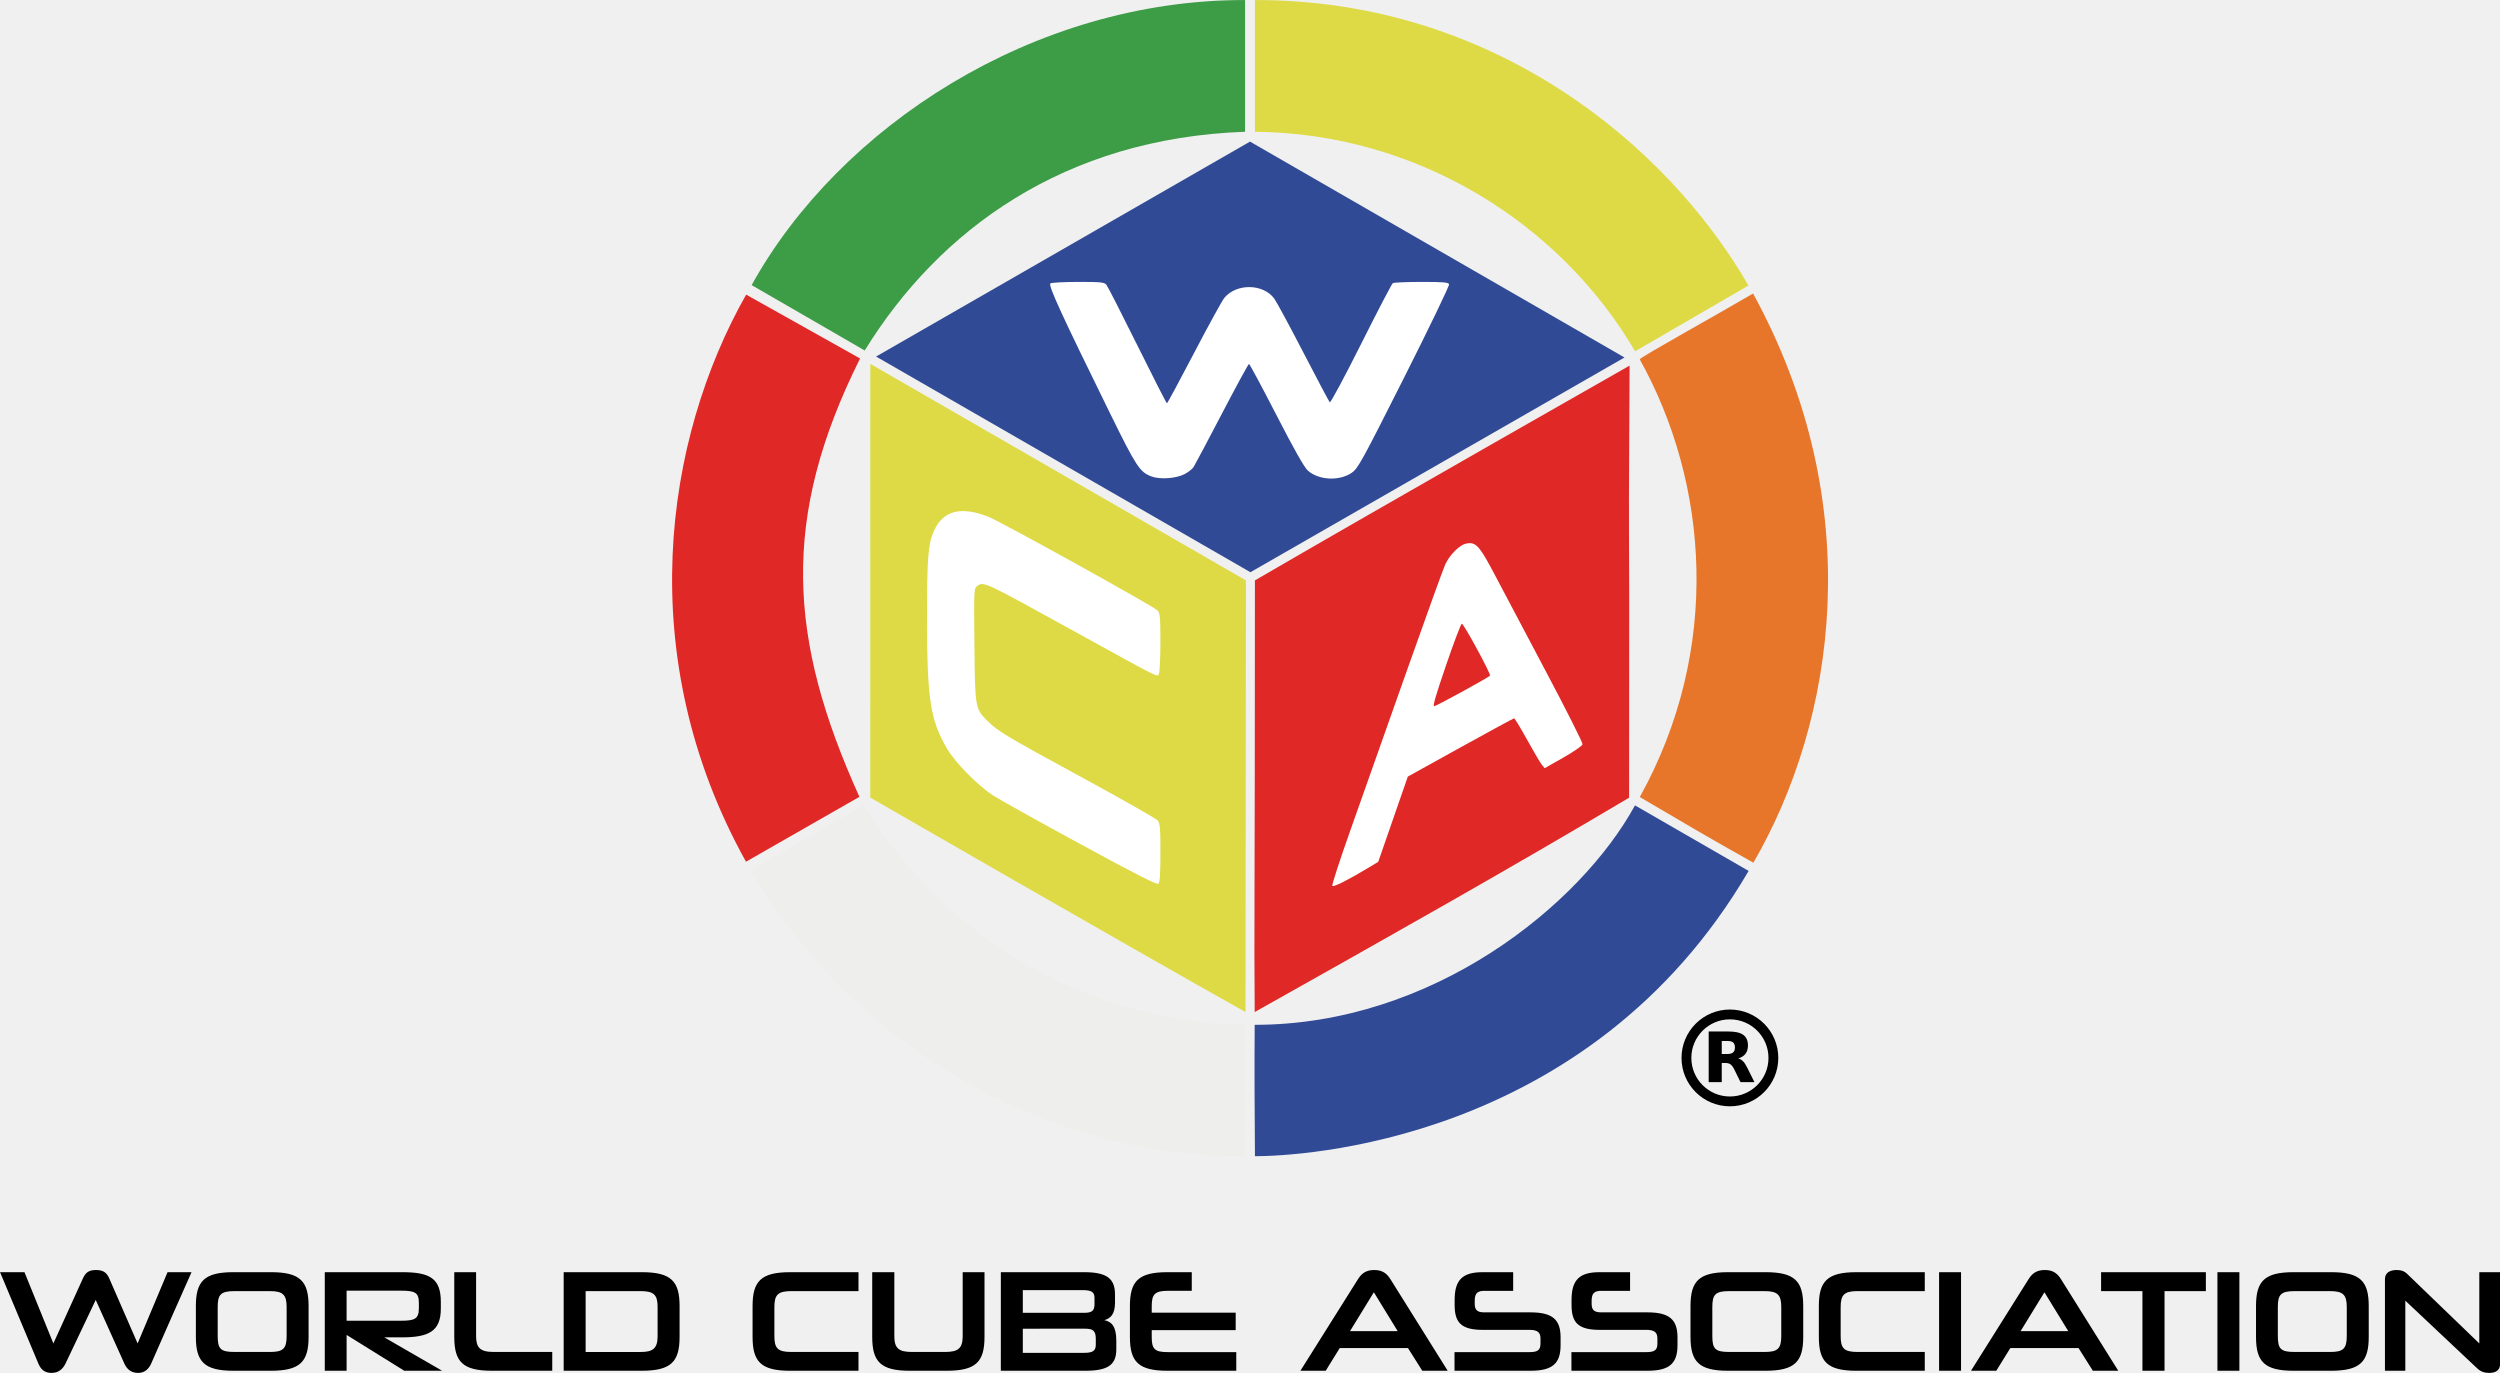
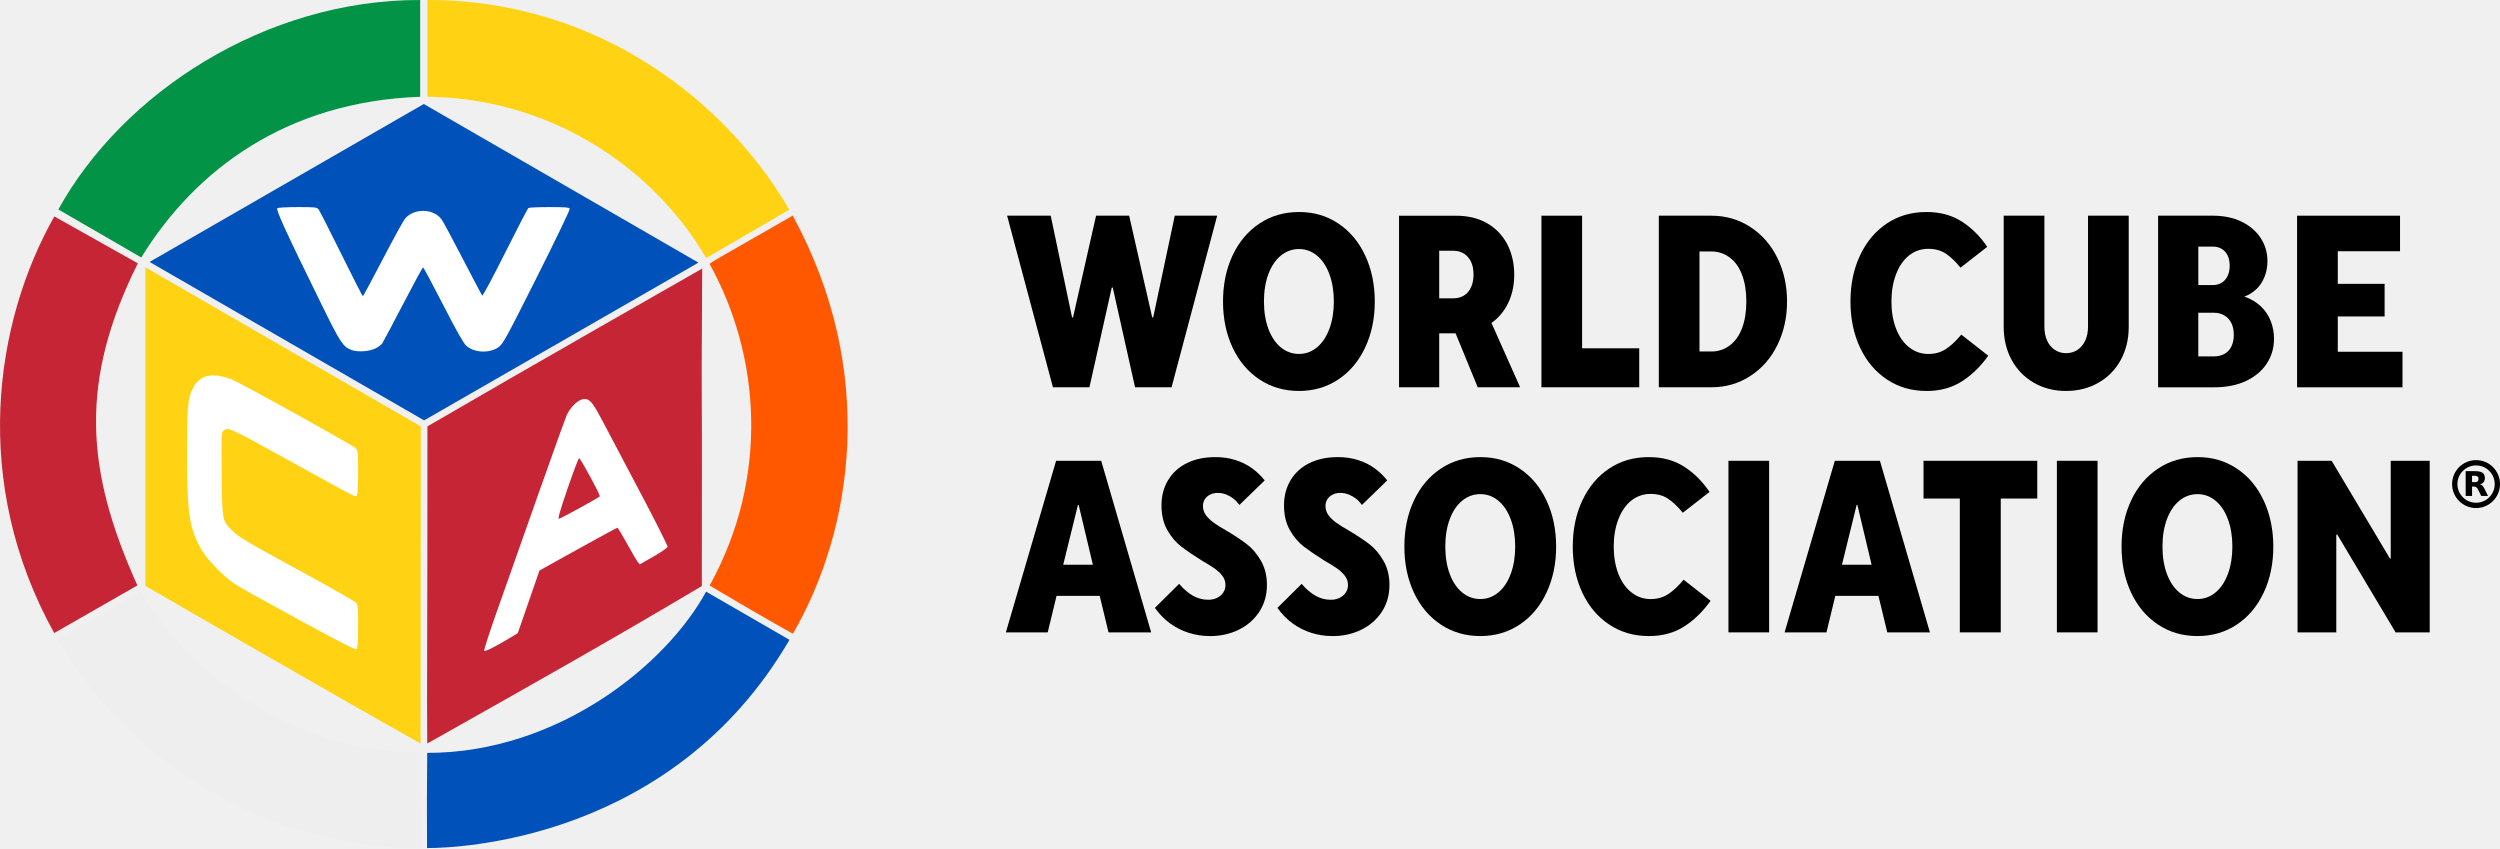
- <svg xmlns="http://www.w3.org/2000/svg" version="1.1" id="svg1" xml:space="preserve" viewBox="8.33 8.33 184.52 101.33">
-   <defs id="defs1" />
-   <g id="layer1" transform="translate(-7.738365,-7)">
-     <g id="g3312" transform="matrix(0.166663,0,0,0.166663,19.23979,96.48471)">
-       <g id="g4" transform="matrix(1.001856,0,0,1,-0.5171301,0)">
-         <path style="fill:#ddda45;stroke-width:0.873" d="m 536.253,-428.589 c -0.021,-19.972 -0.023,-27.822 -5e-4,-58.33 105.406,-0.178 182.312,64.218 218.155,126.425 -45.15,26.27 -50.108,29.128 -50.108,29.128 -33.117,-56.639 -96.179,-96.546 -168.047,-97.223 z" id="path8" />
-         <path style="fill:#ddda45;stroke-width:0.873" d="m 366.22,-133.728 0.015,-192.06 166.022,95.886 -0.179,191.156 C 476.517,-69.928 366.22,-133.728 366.22,-133.728 Z" id="path2730-7" />
-         <path style="fill:#e7762a;stroke-width:0.873" d="m 706.371,-133.964 c 36.272,-65.476 30.508,-138.951 -0.03,-193.855 0.396,-1.032 33.463,-19.339 50.104,-29.137 51.219,93.815 36.52,189.217 0.142,252.073 -20.354,-11.427 -31.067,-17.784 -50.216,-29.081 z" id="path2726-5" />
-         <path style="fill:#e02826;stroke-width:0.873" d="m 311.348,-356.462 50.352,28.277 c -35.185,70.658 -31.886,124.211 -0.287,194.132 l -50.135,28.724 c -50.425,-90.849 -36.123,-187.146 0.07,-251.133 z" id="path4" />
-         <path style="fill:#e02826;stroke-width:0.873" d="m 536.242,-229.908 c 56.137,-32.739 165.617,-95.118 165.617,-95.118 -0.676,128.214 0.053,8.158 -0.218,191.352 -54.39,32.373 -105.233,61.003 -165.502,94.928 -0.315,-40.224 0.103,-46.619 0.103,-191.162 z" id="path2724-0" />
-         <path style="fill:#3d9c46;stroke-width:0.873" d="m 313.773,-360.677 c 38.71,-70.102 124.625,-126.439 218.121,-126.241 v 58.33 c -79.93,2.845 -135.217,43.397 -168.143,96.873 -19.035,-11.012 -28.323,-16.475 -49.977,-28.962 z" id="path2722-4" />
-         <path id="path2802-6" d="m 363.467,-130.49 c 36.872,61.387 101.902,96.577 168.558,97.4 l 0.052,58.184 C 444.561,25.63 359.247,-22.729 313.432,-101.575 Z" style="fill:#eeeeec;stroke-width:0.873" />
-         <path style="fill:#304a96;stroke-width:0.873" d="m 368.784,-329.039 165.281,-95.19 165.544,95.606 -165.36,95.093 z" id="path5" />
-         <path style="fill:#304a96;stroke-width:0.873" d="m 536.252,25.093 c -0.15,-22.247 -0.263,-38.397 -0.113,-58.184 78.824,0.022 144.072,-53.089 168.106,-97.179 21.654,12.497 29.748,17.204 50.235,29.023 C 683.821,20.035 554.379,25.093 536.252,25.093 Z" id="path2720-5" />
-         <path style="fill:#ffffff;fill-opacity:1;stroke-width:0.873" d="m 494.472,-109.239 c 0,-11.246 -0.164,-13.101 -1.272,-14.394 -0.699,-0.816 -15.496,-9.238 -32.88,-18.716 -34.427,-18.769 -37.648,-20.694 -42.213,-25.236 -5.55,-5.522 -5.575,-5.664 -5.858,-33.805 -0.243,-24.175 -0.206,-24.977 1.188,-25.998 2.913,-2.133 2.422,-2.363 44.543,20.905 36.859,20.362 34.93,19.391 35.805,18.007 0.365,-0.577 0.668,-6.816 0.675,-13.866 0.011,-11.181 -0.151,-13.002 -1.261,-14.264 -1.482,-1.687 -69.352,-39.351 -74.692,-41.45 -12.363,-4.861 -20.158,-2.799 -24.23,6.409 -2.512,5.682 -2.979,11.788 -2.971,38.871 0.011,35.389 1.46,44.782 8.86,57.404 3.602,6.145 13.578,16.315 20.275,20.672 2.646,1.721 19.977,11.397 38.512,21.501 24.619,13.42 33.945,18.169 34.609,17.621 0.664,-0.549 0.908,-4.217 0.908,-13.66 z" id="path7" />
-         <path style="fill:#ffffff;fill-opacity:1;stroke-width:0.873" d="m 505.1,-276.945 c 1.626,-0.829 3.445,-2.263 4.042,-3.185 0.597,-0.922 6.236,-11.568 12.531,-23.658 6.295,-12.089 11.673,-21.981 11.951,-21.981 0.278,0 5.725,10.165 12.104,22.59 7.967,15.517 12.334,23.243 13.95,24.675 4.823,4.276 13.933,4.702 19.408,0.907 2.718,-1.884 4.51,-5.152 23.164,-42.245 11.12,-22.112 20.041,-40.665 19.824,-41.231 -0.318,-0.828 -2.69,-1.026 -12.225,-1.017 -6.507,0.009 -12.2,0.251 -12.652,0.545 -0.452,0.294 -6.769,12.43 -14.038,26.97 -7.352,14.706 -13.489,26.152 -13.83,25.796 -0.338,-0.352 -5.596,-10.287 -11.685,-22.076 -6.089,-11.79 -11.883,-22.534 -12.876,-23.877 -4.878,-6.595 -16.588,-6.788 -21.987,-0.363 -0.983,1.169 -7.018,12.167 -13.413,24.438 -6.394,12.272 -11.802,22.316 -12.016,22.32 -0.215,0.009 -6.088,-11.519 -13.052,-25.607 -6.964,-14.088 -13.134,-26.186 -13.71,-26.886 -0.917,-1.113 -2.463,-1.27 -12.38,-1.26 -6.233,0.009 -11.791,0.302 -12.353,0.657 -1.12,0.709 4.584,13.165 26.312,57.463 11.69,23.832 13.178,26.099 18.406,28.046 3.752,1.397 10.749,0.905 14.525,-1.022 z" id="path6" />
-         <path id="path2" style="fill:#ffffff;fill-opacity:1;stroke-width:0.873" d="m 631.02,-246.392 c -0.473,0.021 -0.975,0.098 -1.521,0.218 -2.823,0.62 -7.136,4.938 -9.08,9.086 -0.835,1.782 -8.73,23.677 -17.542,48.655 -8.812,24.978 -19.817,56.135 -24.455,69.239 -4.638,13.104 -8.23,24.153 -7.981,24.554 0.441,0.714 6.654,-2.399 15.952,-7.995 l 4.359,-2.623 6.538,-18.882 6.542,-18.879 23.234,-12.9 c 12.781,-7.094 23.47,-12.896 23.753,-12.896 0.283,0 2.865,4.263 5.737,9.475 2.872,5.212 5.792,10.179 6.487,11.037 l 1.262,1.562 8.268,-4.693 c 4.547,-2.582 8.37,-5.23 8.496,-5.887 0.126,-0.657 -7.094,-15.039 -16.044,-31.959 -8.95,-16.92 -19.159,-36.26 -22.689,-42.979 -6.077,-11.569 -8.004,-14.28 -11.317,-14.134 z m -3.312,35.65 c 1.024,0.328 12.917,22.287 12.466,23.016 -0.405,0.656 -22.034,12.56 -24.52,13.497 -0.982,0.37 0.129,-3.593 5.085,-18.122 3.489,-10.226 6.624,-18.501 6.968,-18.391 z" />
-       </g>
-       <g id="g1" transform="matrix(1.746326,0,0,1.746326,829.9883,-617.4558)">
-         <g id="g2" transform="matrix(0.1245845,0,0,0.1245845,-46.75477,344.2134)">
-           <g id="g3" transform="translate(-93.69652,-2082.586)">
-             <circle cx="87.888" cy="2073.02" r="88.5" fill="none" stroke="#000000" stroke-width="20" id="circle1" />
-             <path d="m 82.488,2065.02 c 5.5,0 9.5,-1.1 11.9,-3.2 2.4,-2 3.7,-5.4 3.7,-10.2 0,-4.7 -1.3,-8 -3.7,-10.1 -2.4,-2 -6.4,-3 -11.9,-3 h -11.2 v 26.5 h 11.2 m -11.2,18.3 v 39 H 44.688 v -103.1 h 40.6 c 13.6,0 23.5,2.3 29.8,6.9 6.4,4.5 9.5,11.7 9.5,21.6 0,6.8 -1.6,12.4 -4.9,16.8 -3.3,4.3 -8.2,7.6 -14.9,9.6 3.7,0.9 6.9,2.8 9.8,5.7 2.9,2.9 5.8,7.3 8.7,13.3 l 14.5,29.2 h -28.3 l -12.6,-25.6 c -2.5,-5.1 -5.1,-8.7 -7.7,-10.5 -2.6,-1.9 -6.1,-2.9 -10.4,-2.9 h -7.5" id="path1" />
-           </g>
+ <svg xmlns="http://www.w3.org/2000/svg" id="Layer_2" data-name="Layer 2" viewBox="0 0 781.22 265.01">
+   <defs>
+     <style>
+       .cls-1 {
+         fill: #c62535;
+       }
+ 
+       .cls-2 {
+         fill: #029347;
+       }
+ 
+       .cls-3 {
+         fill: #ffd313;
+       }
+ 
+       .cls-4 {
+         fill: #fff;
+       }
+ 
+       .cls-5 {
+         fill: #ff5800;
+       }
+ 
+       .cls-6 {
+         fill: #0051ba;
+       }
+ 
+       .cls-7 {
+         fill: #eee;
+       }
+     </style>
+   </defs>
+   <g id="Layer_1-2" data-name="Layer 1">
+     <g>
+       <g>
+         <g>
+           <path d="M329.03,121.02l-14.32-53.62h13.63l6.66,31.79h.31l7.2-31.79h10.34l7.2,31.79h.31l6.74-31.79h13.25l-14.25,53.62h-11.41l-6.97-31.17h-.31l-6.97,31.17h-11.41Z" />
+           <path d="M405.93,122.17c-4.65,0-8.77-1.2-12.37-3.6-3.6-2.4-6.4-5.72-8.39-9.96-1.99-4.24-2.99-9.04-2.99-14.4s1-10.16,2.99-14.4c1.99-4.24,4.79-7.56,8.39-9.96,3.6-2.4,7.72-3.6,12.37-3.6s8.69,1.2,12.29,3.6c3.6,2.4,6.4,5.73,8.39,10,1.99,4.26,2.99,9.05,2.99,14.36s-.99,10.1-2.99,14.36c-1.99,4.26-4.79,7.6-8.39,10-3.6,2.4-7.7,3.6-12.29,3.6ZM405.93,110.6c2.09,0,3.97-.69,5.63-2.07,1.66-1.38,2.95-3.32,3.87-5.82.92-2.5,1.38-5.34,1.38-8.5s-.46-6-1.38-8.5c-.92-2.5-2.21-4.44-3.87-5.82-1.66-1.38-3.54-2.07-5.63-2.07s-4.05.69-5.71,2.07c-1.66,1.38-2.95,3.31-3.87,5.78-.92,2.48-1.38,5.32-1.38,8.54s.46,6.06,1.38,8.54c.92,2.48,2.21,4.4,3.87,5.78,1.66,1.38,3.56,2.07,5.71,2.07Z" />
+           <path d="M466.07,100.92c2.01-1.42,3.63-3.26,4.85-5.52,1.5-2.78,2.26-5.96,2.26-9.54s-.76-6.9-2.26-9.69c-1.51-2.78-3.61-4.93-6.32-6.47-2.71-1.53-5.92-2.29-9.65-2.29h-17.77v53.61h12.56v-16.85h5.12l6.91,16.85h13.25l-8.95-20.1ZM449.74,78.36h4.44c1.23,0,2.31.29,3.26.88.94.59,1.68,1.43,2.22,2.53.54,1.09.8,2.44.8,4.02s-.26,2.87-.8,4.02c-.54,1.15-1.28,2-2.22,2.56-.95.57-2.03.85-3.26.85h-4.44v-14.86Z" />
+           <path d="M481.68,121.02v-53.62h12.71v41.44h17.85v12.18h-30.56Z" />
+           <path d="M518.36,121.02v-53.62h16.39c4.55,0,8.63,1.19,12.26,3.56,3.63,2.37,6.43,5.6,8.43,9.69,1.99,4.09,2.99,8.6,2.99,13.56s-1,9.47-2.99,13.56c-1.99,4.09-4.8,7.31-8.43,9.69-3.63,2.37-7.71,3.56-12.26,3.56h-16.39ZM534.75,109.84c2.15,0,4.06-.62,5.75-1.88,1.69-1.25,2.97-3.05,3.87-5.4.89-2.35,1.34-5.13,1.34-8.35s-.45-6-1.34-8.35c-.89-2.35-2.18-4.15-3.87-5.4-1.69-1.25-3.6-1.88-5.75-1.88h-3.68v31.25h3.68Z" />
+           <path d="M602,122.17c-4.65,0-8.77-1.2-12.37-3.6-3.6-2.4-6.4-5.72-8.39-9.96-1.99-4.24-2.99-9.04-2.99-14.4s.99-10.16,2.99-14.4c1.99-4.24,4.77-7.56,8.35-9.96,3.57-2.4,7.71-3.6,12.41-3.6,4.24,0,7.9.98,10.99,2.95,3.09,1.97,5.76,4.61,8,7.93l-8.35,6.51c-1.58-1.94-3.13-3.41-4.63-4.4-1.51-1-3.33-1.49-5.48-1.49s-4.24.69-5.97,2.07c-1.74,1.38-3.09,3.33-4.06,5.86-.97,2.53-1.45,5.37-1.45,8.54s.49,6,1.45,8.5c.97,2.5,2.34,4.44,4.1,5.82,1.76,1.38,3.74,2.07,5.94,2.07s3.93-.51,5.51-1.53c1.58-1.02,3.19-2.53,4.83-4.52l8.43,6.59c-2.4,3.37-5.16,6.05-8.27,8.04-3.12,1.99-6.79,2.99-11.03,2.99Z" />
+           <path d="M645.58,122.17c-3.73,0-7.07-.86-10.03-2.57-2.96-1.71-5.27-4.08-6.93-7.12-1.66-3.04-2.49-6.5-2.49-10.38v-34.7h12.72v34.62c0,1.68.28,3.15.84,4.4.56,1.25,1.37,2.22,2.41,2.91,1.05.69,2.21,1.03,3.49,1.03,1.38,0,2.58-.34,3.6-1.03,1.02-.69,1.83-1.65,2.41-2.87.59-1.23.88-2.71.88-4.44v-34.62h12.72v34.7c0,3.88-.83,7.34-2.49,10.38-1.66,3.04-3.98,5.41-6.97,7.12s-6.37,2.57-10.15,2.57Z" />
+           <path d="M674.38,121.02v-53.62h17.16c3.32,0,6.27.61,8.85,1.84,2.58,1.23,4.58,2.92,6.01,5.09,1.43,2.17,2.15,4.58,2.15,7.24,0,1.84-.32,3.52-.96,5.06-.64,1.53-1.49,2.8-2.57,3.79-1.07,1-2.3,1.75-3.68,2.26,2.04.72,3.75,1.72,5.13,3.03,1.38,1.3,2.41,2.83,3.1,4.6.69,1.76,1.03,3.61,1.03,5.55,0,2.86-.75,5.44-2.26,7.74-1.51,2.3-3.66,4.11-6.47,5.44-2.81,1.33-6.13,1.99-9.96,1.99h-17.54ZM691.46,89.08c1.02,0,1.93-.23,2.72-.69.79-.46,1.42-1.15,1.88-2.07s.69-2.02.69-3.29c0-1.89-.49-3.36-1.45-4.4-.97-1.05-2.25-1.57-3.83-1.57h-4.52v12.02h4.52ZM691.84,111.37c1.23,0,2.31-.26,3.25-.77.95-.51,1.67-1.28,2.18-2.3.51-1.02.77-2.25.77-3.68s-.26-2.65-.77-3.68c-.51-1.02-1.24-1.81-2.18-2.37-.95-.56-2.03-.84-3.25-.84h-4.9v13.63h4.9Z" />
+           <path d="M717.81,121.02v-53.62h32.17v11.11h-19.45v10.19h14.63v10.19h-14.63v11.03h20.22v11.11h-32.94Z" />
+           <path d="M314.32,197.61l15.7-53.62h14.09l15.62,53.62h-13.33l-2.76-11.41h-13.48l-2.76,11.41h-13.1ZM332.24,176.47h9.27l-4.44-18.69h-.23l-4.6,18.69Z" />
+           <path d="M378.05,198.76c-2.25,0-4.43-.33-6.55-1-2.12-.66-4.07-1.65-5.86-2.95-1.79-1.3-3.37-2.92-4.75-4.86l7.58-7.51c1.33,1.58,2.74,2.81,4.25,3.68,1.51.87,3.13,1.3,4.86,1.3,1.02,0,1.94-.2,2.76-.61s1.45-.96,1.91-1.65c.46-.69.69-1.47.69-2.34,0-1.07-.32-2.03-.96-2.87-.64-.84-1.47-1.62-2.49-2.34-1.02-.71-2.3-1.51-3.83-2.37-2.6-1.63-4.76-3.1-6.47-4.4-1.71-1.3-3.18-3.03-4.4-5.17s-1.84-4.72-1.84-7.74.69-5.59,2.07-7.89c1.38-2.3,3.33-4.07,5.86-5.32,2.53-1.25,5.5-1.88,8.92-1.88,2.25,0,4.34.31,6.28.92,1.94.61,3.66,1.47,5.17,2.57,1.51,1.1,2.82,2.36,3.95,3.79l-7.89,7.66c-.61-.82-1.25-1.48-1.91-1.99-.66-.51-1.41-.93-2.22-1.26-.82-.33-1.71-.5-2.68-.5-.87,0-1.66.18-2.37.54-.72.36-1.26.84-1.65,1.46-.38.61-.57,1.3-.57,2.07,0,1.07.31,2.03.92,2.87.61.84,1.43,1.63,2.45,2.37,1.02.74,2.27,1.52,3.75,2.34,2.65,1.58,4.84,3.03,6.55,4.33,1.71,1.3,3.19,3.04,4.44,5.21,1.25,2.17,1.88,4.69,1.88,7.54,0,3.17-.79,5.96-2.37,8.39-1.58,2.43-3.73,4.3-6.43,5.63-2.71,1.33-5.72,1.99-9.04,1.99Z" />
+           <path d="M416.34,198.76c-2.25,0-4.43-.33-6.55-1-2.12-.66-4.07-1.65-5.86-2.95-1.79-1.3-3.37-2.92-4.75-4.86l7.58-7.51c1.33,1.58,2.74,2.81,4.25,3.68,1.51.87,3.13,1.3,4.86,1.3,1.02,0,1.94-.2,2.76-.61s1.45-.96,1.91-1.65c.46-.69.69-1.47.69-2.34,0-1.07-.32-2.03-.96-2.87-.64-.84-1.47-1.62-2.49-2.34-1.02-.71-2.3-1.51-3.83-2.37-2.6-1.63-4.76-3.1-6.47-4.4-1.71-1.3-3.18-3.03-4.4-5.17s-1.84-4.72-1.84-7.74.69-5.59,2.07-7.89c1.38-2.3,3.33-4.07,5.86-5.32,2.53-1.25,5.5-1.88,8.92-1.88,2.25,0,4.34.31,6.28.92,1.94.61,3.66,1.47,5.17,2.57,1.51,1.1,2.82,2.36,3.95,3.79l-7.89,7.66c-.61-.82-1.25-1.48-1.91-1.99-.66-.51-1.41-.93-2.22-1.26-.82-.33-1.71-.5-2.68-.5-.87,0-1.66.18-2.37.54-.72.36-1.26.84-1.65,1.46-.38.61-.57,1.3-.57,2.07,0,1.07.31,2.03.92,2.87.61.84,1.43,1.63,2.45,2.37,1.02.74,2.27,1.52,3.75,2.34,2.65,1.58,4.84,3.03,6.55,4.33,1.71,1.3,3.19,3.04,4.44,5.21,1.25,2.17,1.88,4.69,1.88,7.54,0,3.17-.79,5.96-2.37,8.39-1.58,2.43-3.73,4.3-6.43,5.63-2.71,1.33-5.72,1.99-9.04,1.99Z" />
+           <path d="M462.6,198.76c-4.65,0-8.77-1.2-12.37-3.6-3.6-2.4-6.4-5.72-8.39-9.96-1.99-4.24-2.99-9.04-2.99-14.4s.99-10.16,2.99-14.4c1.99-4.24,4.79-7.56,8.39-9.96,3.6-2.4,7.72-3.6,12.37-3.6s8.69,1.2,12.29,3.6c3.6,2.4,6.4,5.73,8.39,10,1.99,4.26,2.99,9.05,2.99,14.36s-1,10.1-2.99,14.36c-1.99,4.26-4.79,7.6-8.39,10-3.6,2.4-7.7,3.6-12.29,3.6ZM462.6,187.19c2.09,0,3.97-.69,5.63-2.07,1.66-1.38,2.95-3.32,3.87-5.82.92-2.5,1.38-5.34,1.38-8.5s-.46-6-1.38-8.5c-.92-2.5-2.21-4.44-3.87-5.82-1.66-1.38-3.54-2.07-5.63-2.07s-4.05.69-5.71,2.07c-1.66,1.38-2.95,3.31-3.87,5.78-.92,2.48-1.38,5.32-1.38,8.54s.46,6.06,1.38,8.54c.92,2.48,2.21,4.4,3.87,5.78,1.66,1.38,3.56,2.07,5.71,2.07Z" />
+           <path d="M515.22,198.76c-4.65,0-8.77-1.2-12.37-3.6-3.6-2.4-6.4-5.72-8.39-9.96-1.99-4.24-2.99-9.04-2.99-14.4s.99-10.16,2.99-14.4c1.99-4.24,4.77-7.56,8.35-9.96,3.57-2.4,7.71-3.6,12.41-3.6,4.24,0,7.9.98,10.99,2.95,3.09,1.97,5.76,4.61,8,7.93l-8.35,6.51c-1.58-1.94-3.13-3.41-4.63-4.4-1.51-1-3.33-1.49-5.48-1.49s-4.24.69-5.97,2.07c-1.74,1.38-3.09,3.33-4.06,5.86-.97,2.53-1.45,5.37-1.45,8.54s.49,6,1.45,8.5c.97,2.5,2.34,4.44,4.1,5.82,1.76,1.38,3.74,2.07,5.94,2.07s3.93-.51,5.51-1.53c1.58-1.02,3.19-2.53,4.83-4.52l8.43,6.59c-2.4,3.37-5.16,6.05-8.27,8.04-3.12,1.99-6.79,2.99-11.03,2.99Z" />
+           <path d="M540.12,197.61v-53.62h12.71v53.62h-12.71Z" />
+           <path d="M557.66,197.61l15.7-53.62h14.09l15.63,53.62h-13.33l-2.76-11.41h-13.48l-2.76,11.41h-13.1ZM575.58,176.47h9.27l-4.44-18.69h-.23l-4.59,18.69Z" />
+           <path d="M612.42,197.61v-41.82h-11.34v-11.8h35.54v11.8h-11.41v41.82h-12.79Z" />
+           <path d="M642.75,197.61v-53.62h12.71v53.62h-12.71Z" />
+           <path d="M686.71,198.76c-4.65,0-8.77-1.2-12.37-3.6-3.6-2.4-6.4-5.72-8.39-9.96-1.99-4.24-2.99-9.04-2.99-14.4s1-10.16,2.99-14.4c1.99-4.24,4.79-7.56,8.39-9.96,3.6-2.4,7.72-3.6,12.37-3.6s8.69,1.2,12.29,3.6c3.6,2.4,6.4,5.73,8.39,10,1.99,4.26,2.99,9.05,2.99,14.36s-.99,10.1-2.99,14.36c-1.99,4.26-4.79,7.6-8.39,10-3.6,2.4-7.7,3.6-12.29,3.6ZM686.71,187.19c2.09,0,3.97-.69,5.63-2.07,1.66-1.38,2.95-3.32,3.87-5.82.92-2.5,1.38-5.34,1.38-8.5s-.46-6-1.38-8.5c-.92-2.5-2.21-4.44-3.87-5.82-1.66-1.38-3.54-2.07-5.63-2.07s-4.05.69-5.71,2.07c-1.66,1.38-2.95,3.31-3.87,5.78-.92,2.48-1.38,5.32-1.38,8.54s.46,6.06,1.38,8.54c.92,2.48,2.21,4.4,3.87,5.78,1.66,1.38,3.56,2.07,5.71,2.07Z" />
+           <path d="M717.96,197.61v-53.62h10.65l18.23,30.56h.23v-30.56h12.18v53.62h-10.65l-18.23-30.56h-.31v30.56h-12.1Z" />
+         </g>
+         <g>
+           <path d="M773.74,158.76c-4.13,0-7.49-3.36-7.49-7.49s3.36-7.49,7.49-7.49,7.49,3.36,7.49,7.49-3.36,7.49-7.49,7.49ZM773.74,145.44c-3.21,0-5.83,2.61-5.83,5.83s2.61,5.83,5.83,5.83,5.83-2.61,5.83-5.83-2.61-5.83-5.83-5.83Z" />
+           <path d="M773.33,150.67c.42,0,.71-.08.89-.24.18-.15.28-.4.28-.77s-.1-.6-.28-.76c-.18-.15-.48-.22-.89-.22h-.85v1.99h.85ZM772.49,152.05v2.93h-2v-7.75h3.05c1.02,0,1.77.18,2.24.52.48.34.71.88.71,1.62,0,.51-.12.93-.37,1.26-.25.33-.62.57-1.12.72.28.07.52.21.74.43.22.22.43.55.65,1l1.09,2.2h-2.13l-.95-1.93c-.19-.39-.39-.65-.58-.79-.19-.14-.46-.22-.78-.22h-.56,0Z" />
        </g>
      </g>
+       <g>
+         <path class="cls-3" d="M133.56,30.24c0-10.36,0-14.42,0-30.24,54.64-.09,94.51,33.29,113.09,65.54-23.4,13.62-25.97,15.1-25.97,15.1-17.16-29.36-49.86-50.05-87.12-50.4Z" />
+         <path class="cls-3" d="M45.42,183.1v-99.57l86.08,49.71-.09,99.1c-28.81-16.17-85.99-49.24-85.99-49.24Z" />
+         <path class="cls-5" d="M221.75,182.97c18.8-33.94,15.82-72.04-.02-100.5.21-.53,17.35-10.02,25.97-15.1,26.55,48.63,18.93,98.09.07,130.67-10.56-5.92-16.11-9.22-26.04-15.07h0Z" />
+         <path class="cls-1" d="M16.97,67.63l26.1,14.66c-18.24,36.63-16.53,64.4-.14,100.64l-25.99,14.89c-26.14-47.09-18.73-97.02.04-130.19Z" />
+         <path class="cls-1" d="M133.56,133.24c29.1-16.97,85.86-49.31,85.86-49.31-.35,66.47.03,4.23-.11,99.2-28.2,16.79-54.55,31.62-85.8,49.21-.16-20.85.06-24.17.06-99.1h0Z" />
+         <path class="cls-2" d="M18.23,65.45C38.29,29.11,82.83-.1,131.3,0v30.24c-41.44,1.48-70.1,22.5-87.16,50.22-9.87-5.71-14.68-8.54-25.91-15.01Z" />
+         <path class="cls-7" d="M43.99,184.77c19.11,31.82,52.83,50.06,87.38,50.49l.12,29.74c-45.36.28-89.69-24.37-113.44-65.25l25.94-14.99h0Z" />
+         <path class="cls-6" d="M46.75,81.85l85.68-49.35,85.82,49.57-85.73,49.29-85.78-49.51Z" />
+         <path class="cls-6" d="M133.44,265.01c-.08-11.53-.02-19.48.06-29.74,40.87,0,74.69-27.52,87.15-50.38,11.23,6.48,15.42,8.92,26.05,15.05-36.63,62.87-103.86,65.07-113.26,65.07Z" />
+         <path class="cls-4" d="M111.9,195.79c0-5.83-.08-6.79-.66-7.46-.36-.43-8.03-4.79-17.05-9.7-17.84-9.73-19.52-10.73-21.88-13.08-2.88-2.86-2.89-2.93-3.03-17.53-.13-12.53-.11-12.95.62-13.48,1.51-1.1,1.26-1.22,23.09,10.84,19.11,10.56,18.11,10.05,18.56,9.33.19-.3.34-3.53.35-7.19,0-5.79-.08-6.74-.65-7.4-.77-.88-35.95-20.4-38.72-21.49-6.41-2.52-10.45-1.45-12.56,3.32-1.3,2.94-1.55,6.11-1.54,20.15,0,18.34.76,23.21,4.59,29.76,1.87,3.19,7.04,8.46,10.51,10.72,1.38.9,10.36,5.91,19.96,11.14,12.76,6.95,17.6,9.42,17.94,9.14.34-.28.47-2.18.47-7.08h0Z" />
+         <path class="cls-4" d="M117.42,108.86c.84-.43,1.78-1.18,2.09-1.65.31-.48,3.23-5.99,6.5-12.27,3.26-6.26,6.05-11.4,6.19-11.4s2.97,5.27,6.27,11.71c4.13,8.05,6.39,12.05,7.23,12.79,2.5,2.22,7.22,2.44,10.06.47,1.41-.98,2.34-2.67,12-21.9,5.77-11.46,10.39-21.08,10.28-21.37-.16-.43-1.39-.53-6.34-.53-3.38,0-6.33.13-6.56.28s-3.51,6.45-7.28,13.98c-3.81,7.62-6.99,13.56-7.17,13.37-.17-.18-2.9-5.33-6.06-11.44-3.16-6.11-6.16-11.68-6.67-12.38-2.53-3.42-8.6-3.52-11.4-.19-.51.61-3.64,6.31-6.95,12.67-3.31,6.36-6.12,11.57-6.23,11.57s-3.16-5.98-6.76-13.27c-3.61-7.31-6.81-13.58-7.11-13.94-.48-.58-1.28-.66-6.42-.65-3.23,0-6.11.15-6.4.34-.58.37,2.37,6.83,13.64,29.78,6.06,12.36,6.83,13.53,9.54,14.54,1.95.73,5.57.47,7.53-.53h0Z" />
+         <path class="cls-4" d="M182.69,124.69c-.24,0-.51.06-.79.12-1.47.32-3.7,2.56-4.71,4.71-.43.92-4.53,12.28-9.09,25.22-4.57,12.95-10.28,29.1-12.68,35.9-2.4,6.8-4.26,12.52-4.14,12.73.23.37,3.45-1.24,8.26-4.15l2.26-1.36,3.39-9.79,3.39-9.79,12.04-6.69c6.63-3.68,12.17-6.68,12.31-6.68s1.49,2.21,2.98,4.92c1.49,2.7,3.01,5.28,3.36,5.72l.65.81,4.28-2.44c2.35-1.34,4.34-2.71,4.41-3.05.06-.34-3.68-7.79-8.32-16.57-4.64-8.77-9.93-18.79-11.76-22.28-3.15-5.99-4.15-7.41-5.87-7.32h0ZM180.97,143.18c.53.17,6.7,11.55,6.46,11.93-.21.34-11.43,6.51-12.71,7-.51.19.06-1.87,2.63-9.4,1.81-5.3,3.43-9.59,3.61-9.53Z" />
+       </g>
    </g>
-     <path style="font-size:10.667px;font-family:Neuropolitical;-inkscape-font-specification:Neuropolitical;text-align:center;text-anchor:middle;stroke-width:1.3;stroke-linejoin:round" d="m 25.245,115.969 c 0.192,0.427 0.512,0.693 1.024,0.693 0.469,0 0.779,-0.288 0.96,-0.693 0.469,-1.099 2.485,-5.632 2.976,-6.741 h -1.771 l -2.208,5.259 -2.08,-4.768 c -0.203,-0.48 -0.469,-0.651 -0.992,-0.651 -0.523,0 -0.768,0.171 -0.981,0.651 l -2.165,4.768 -2.133,-5.259 h -1.803 l 2.827,6.741 c 0.171,0.416 0.448,0.693 0.971,0.693 0.512,0 0.832,-0.277 1.035,-0.693 l 2.229,-4.693 z m 10.816,0.533 c 2.155,0 2.784,-0.661 2.784,-2.496 v -2.283 c 0,-1.835 -0.629,-2.496 -2.784,-2.496 h -2.763 c -2.144,0 -2.773,0.661 -2.773,2.496 v 2.283 c 0,1.835 0.629,2.496 2.773,2.496 z m 1.163,-2.56 c 0,0.949 -0.277,1.173 -1.227,1.173 h -2.624 c -1.024,0 -1.237,-0.224 -1.237,-1.173 v -2.144 c 0,-0.907 0.213,-1.173 1.237,-1.173 h 2.624 c 0.949,0 1.227,0.267 1.227,1.173 z m 11.477,2.56 -4.267,-2.464 h 1.28 c 1.984,0 2.891,-0.437 2.891,-2.123 v -0.501 c 0,-1.749 -0.832,-2.187 -2.869,-2.187 H 40.04 v 7.275 h 1.611 v -2.645 l 4.256,2.645 z m -1.717,-4.608 c 0,0.789 -0.309,0.917 -1.355,0.917 h -3.979 v -2.219 h 3.979 c 1.067,0 1.355,0.128 1.355,0.907 z m 9.845,4.608 v -1.387 H 52.509 c -1.024,0 -1.301,-0.331 -1.301,-1.173 v -4.715 h -1.611 v 4.779 c 0,1.835 0.629,2.496 2.773,2.496 z m 6.603,0 c 2.165,0 2.795,-0.661 2.795,-2.496 v -2.283 c 0,-1.835 -0.629,-2.496 -2.795,-2.496 h -5.76 v 7.275 z m 1.173,-2.549 c 0,0.917 -0.363,1.163 -1.237,1.163 h -4.075 v -4.491 h 4.075 c 0.96,0 1.237,0.277 1.237,1.173 z m 14.827,2.549 v -1.387 h -4.96 c -1.003,0 -1.248,-0.267 -1.248,-1.173 v -2.133 c 0,-0.896 0.245,-1.184 1.237,-1.184 h 4.971 v -1.397 h -5.045 c -2.144,0 -2.773,0.661 -2.773,2.496 v 2.283 c 0,1.835 0.629,2.496 2.773,2.496 z m 6.517,0 c 2.155,0 2.784,-0.661 2.784,-2.496 v -4.779 h -1.611 v 4.715 c 0,0.907 -0.331,1.173 -1.301,1.173 h -2.443 c -0.971,0 -1.301,-0.267 -1.301,-1.163 v -4.725 H 80.445 v 4.779 c 0,1.835 0.629,2.496 2.773,2.496 z m 3.989,0 h 6.24 c 1.653,0 2.283,-0.427 2.283,-1.579 v -0.64 c 0,-1.077 -0.363,-1.408 -0.885,-1.515 0.459,-0.128 0.789,-0.437 0.789,-1.291 v -0.597 c 0,-1.216 -0.64,-1.653 -2.293,-1.653 h -6.133 z m 6.208,-3.104 c 0.587,0 0.8,0.149 0.8,0.747 v 0.448 c 0,0.448 -0.245,0.587 -0.853,0.587 h -4.533 v -1.781 z M 95.944,110.55 c 0.683,0 0.907,0.139 0.907,0.576 v 0.459 c 0,0.48 -0.181,0.64 -0.747,0.64 h -4.544 v -1.675 z m 11.371,5.952 v -1.376 h -5.077 c -0.949,0 -1.163,-0.235 -1.163,-1.109 v -0.512 h 6.197 v -1.291 h -6.197 v -0.491 c 0,-0.843 0.224,-1.12 1.163,-1.12 h 1.792 v -1.376 h -1.792 c -2.144,0 -2.773,0.661 -2.773,2.496 v 2.283 c 0,1.835 0.629,2.496 2.773,2.496 z m 13.728,0 h 1.877 l -4.203,-6.72 c -0.256,-0.416 -0.565,-0.715 -1.216,-0.715 -0.661,0 -0.971,0.299 -1.227,0.715 l -4.224,6.72 h 1.867 l 1.035,-1.675 h 5.035 z m -3.573,-5.792 1.76,2.869 h -3.52 z m 11.563,5.792 c 1.621,0 2.219,-0.533 2.219,-1.888 v -0.576 c 0,-1.312 -0.597,-1.845 -2.219,-1.845 h -3.403 c -0.523,0 -0.715,-0.171 -0.715,-0.629 v -0.235 c 0,-0.576 0.235,-0.725 0.725,-0.725 h 2.112 v -1.376 h -2.261 c -1.461,0 -2.059,0.555 -2.059,2.048 v 0.363 c 0,1.248 0.427,1.845 2.059,1.845 h 3.467 c 0.565,0 0.811,0.171 0.811,0.629 v 0.395 c 0,0.491 -0.245,0.619 -0.821,0.619 h -5.525 v 1.376 z m 8.629,0 c 1.621,0 2.219,-0.533 2.219,-1.888 v -0.576 c 0,-1.312 -0.597,-1.845 -2.219,-1.845 h -3.403 c -0.523,0 -0.715,-0.171 -0.715,-0.629 v -0.235 c 0,-0.576 0.235,-0.725 0.725,-0.725 h 2.112 v -1.376 h -2.261 c -1.461,0 -2.059,0.555 -2.059,2.048 v 0.363 c 0,1.248 0.427,1.845 2.059,1.845 h 3.467 c 0.565,0 0.811,0.171 0.811,0.629 v 0.395 c 0,0.491 -0.245,0.619 -0.821,0.619 h -5.525 v 1.376 z m 8.715,0 c 2.155,0 2.784,-0.661 2.784,-2.496 v -2.283 c 0,-1.835 -0.629,-2.496 -2.784,-2.496 h -2.763 c -2.144,0 -2.773,0.661 -2.773,2.496 v 2.283 c 0,1.835 0.629,2.496 2.773,2.496 z m 1.163,-2.56 c 0,0.949 -0.277,1.173 -1.227,1.173 h -2.624 c -1.024,0 -1.237,-0.224 -1.237,-1.173 v -2.144 c 0,-0.907 0.213,-1.173 1.237,-1.173 h 2.624 c 0.949,0 1.227,0.267 1.227,1.173 z m 10.592,2.56 v -1.387 h -4.96 c -1.003,0 -1.248,-0.267 -1.248,-1.173 v -2.133 c 0,-0.896 0.245,-1.184 1.237,-1.184 h 4.971 v -1.397 h -5.045 c -2.144,0 -2.773,0.661 -2.773,2.496 v 2.283 c 0,1.835 0.629,2.496 2.773,2.496 z m 2.677,0 v -7.275 h -1.621 v 7.275 z m 9.728,0 h 1.877 l -4.203,-6.72 c -0.256,-0.416 -0.565,-0.715 -1.216,-0.715 -0.661,0 -0.971,0.299 -1.227,0.715 l -4.224,6.72 h 1.867 l 1.035,-1.675 h 5.035 z m -3.573,-5.792 1.76,2.869 h -3.52 z m 8.864,5.792 v -5.877 h 3.051 v -1.397 h -7.733 v 1.397 h 3.051 v 5.877 z m 5.525,0 v -7.275 h -1.621 v 7.275 z m 6.763,0 c 2.155,0 2.784,-0.661 2.784,-2.496 v -2.283 c 0,-1.835 -0.629,-2.496 -2.784,-2.496 h -2.763 c -2.144,0 -2.773,0.661 -2.773,2.496 v 2.283 c 0,1.835 0.629,2.496 2.773,2.496 z m 1.163,-2.56 c 0,0.949 -0.277,1.173 -1.227,1.173 h -2.624 c -1.024,0 -1.237,-0.224 -1.237,-1.173 v -2.144 c 0,-0.907 0.213,-1.173 1.237,-1.173 h 2.624 c 0.949,0 1.227,0.267 1.227,1.173 z m 10.507,2.72 c 0.48,0 0.811,-0.192 0.811,-0.672 v -6.763 h -1.536 v 5.259 l -5.344,-5.152 c -0.16,-0.16 -0.395,-0.267 -0.757,-0.267 -0.512,0 -0.864,0.213 -0.864,0.672 v 6.763 h 1.504 v -5.173 l 5.301,4.992 c 0.256,0.245 0.544,0.341 0.885,0.341 z" id="text1" aria-label="WORLD CUBE ASSOCIATION" />
  </g>
</svg>
